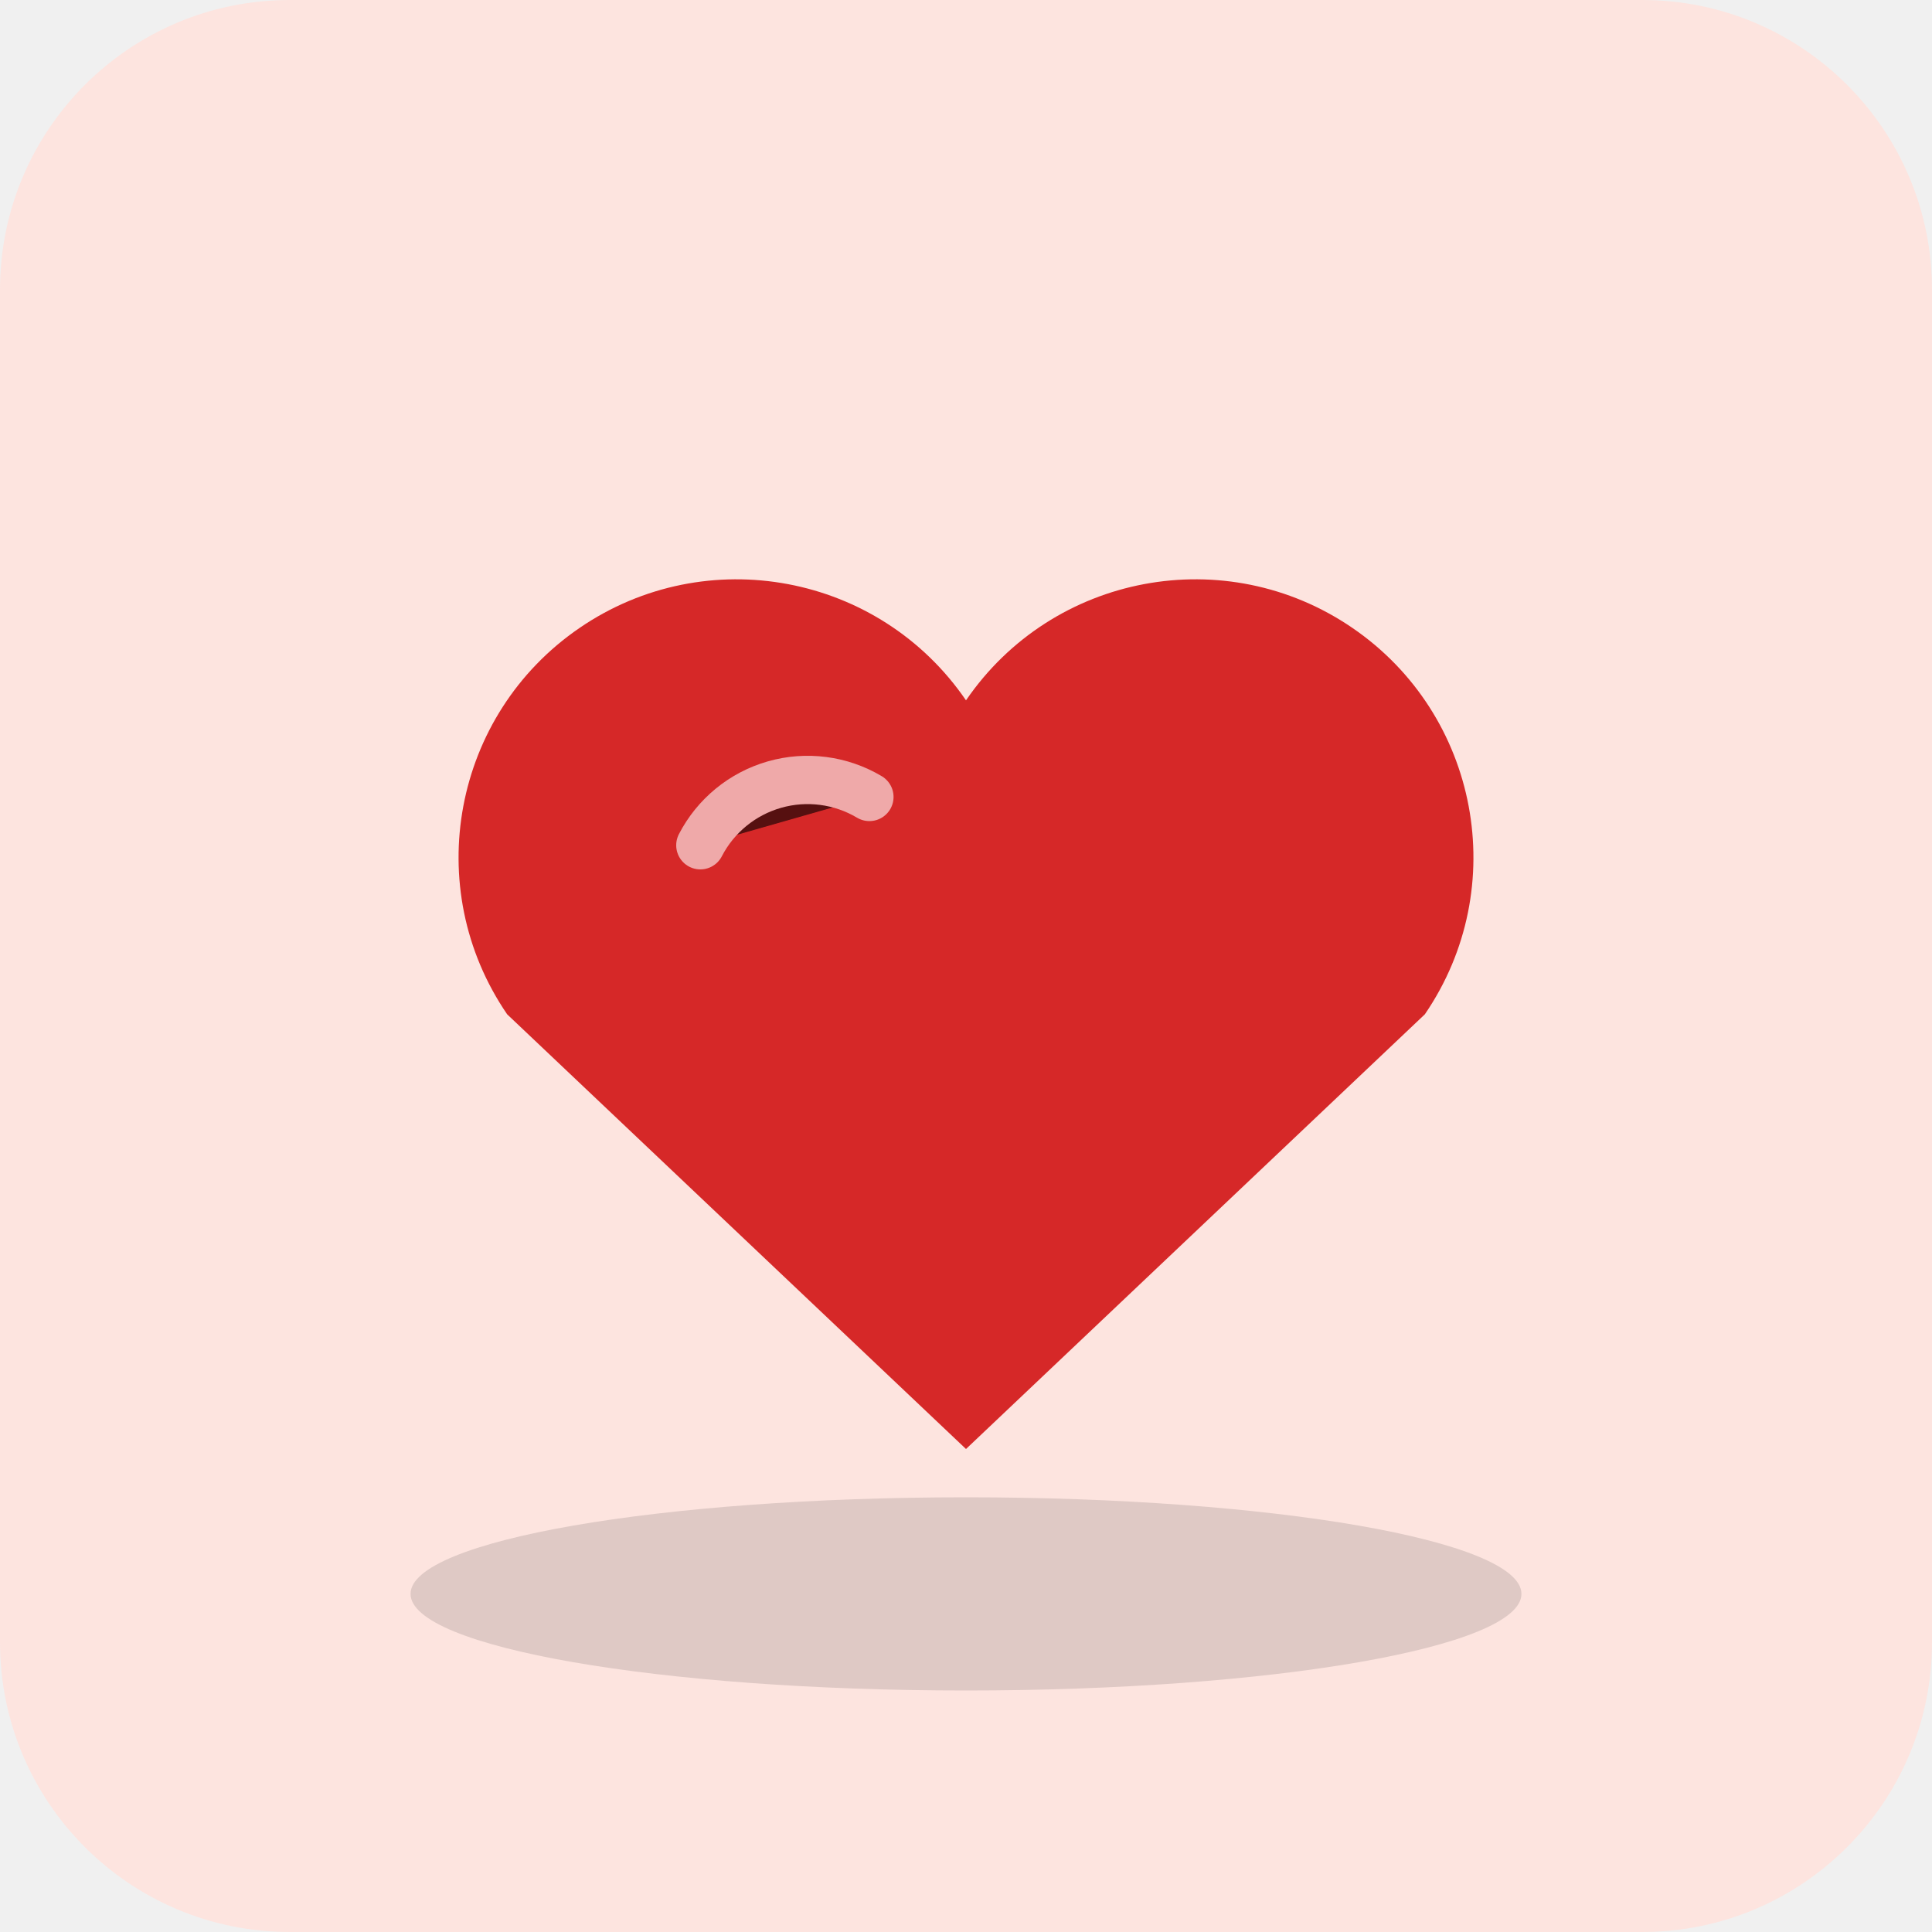
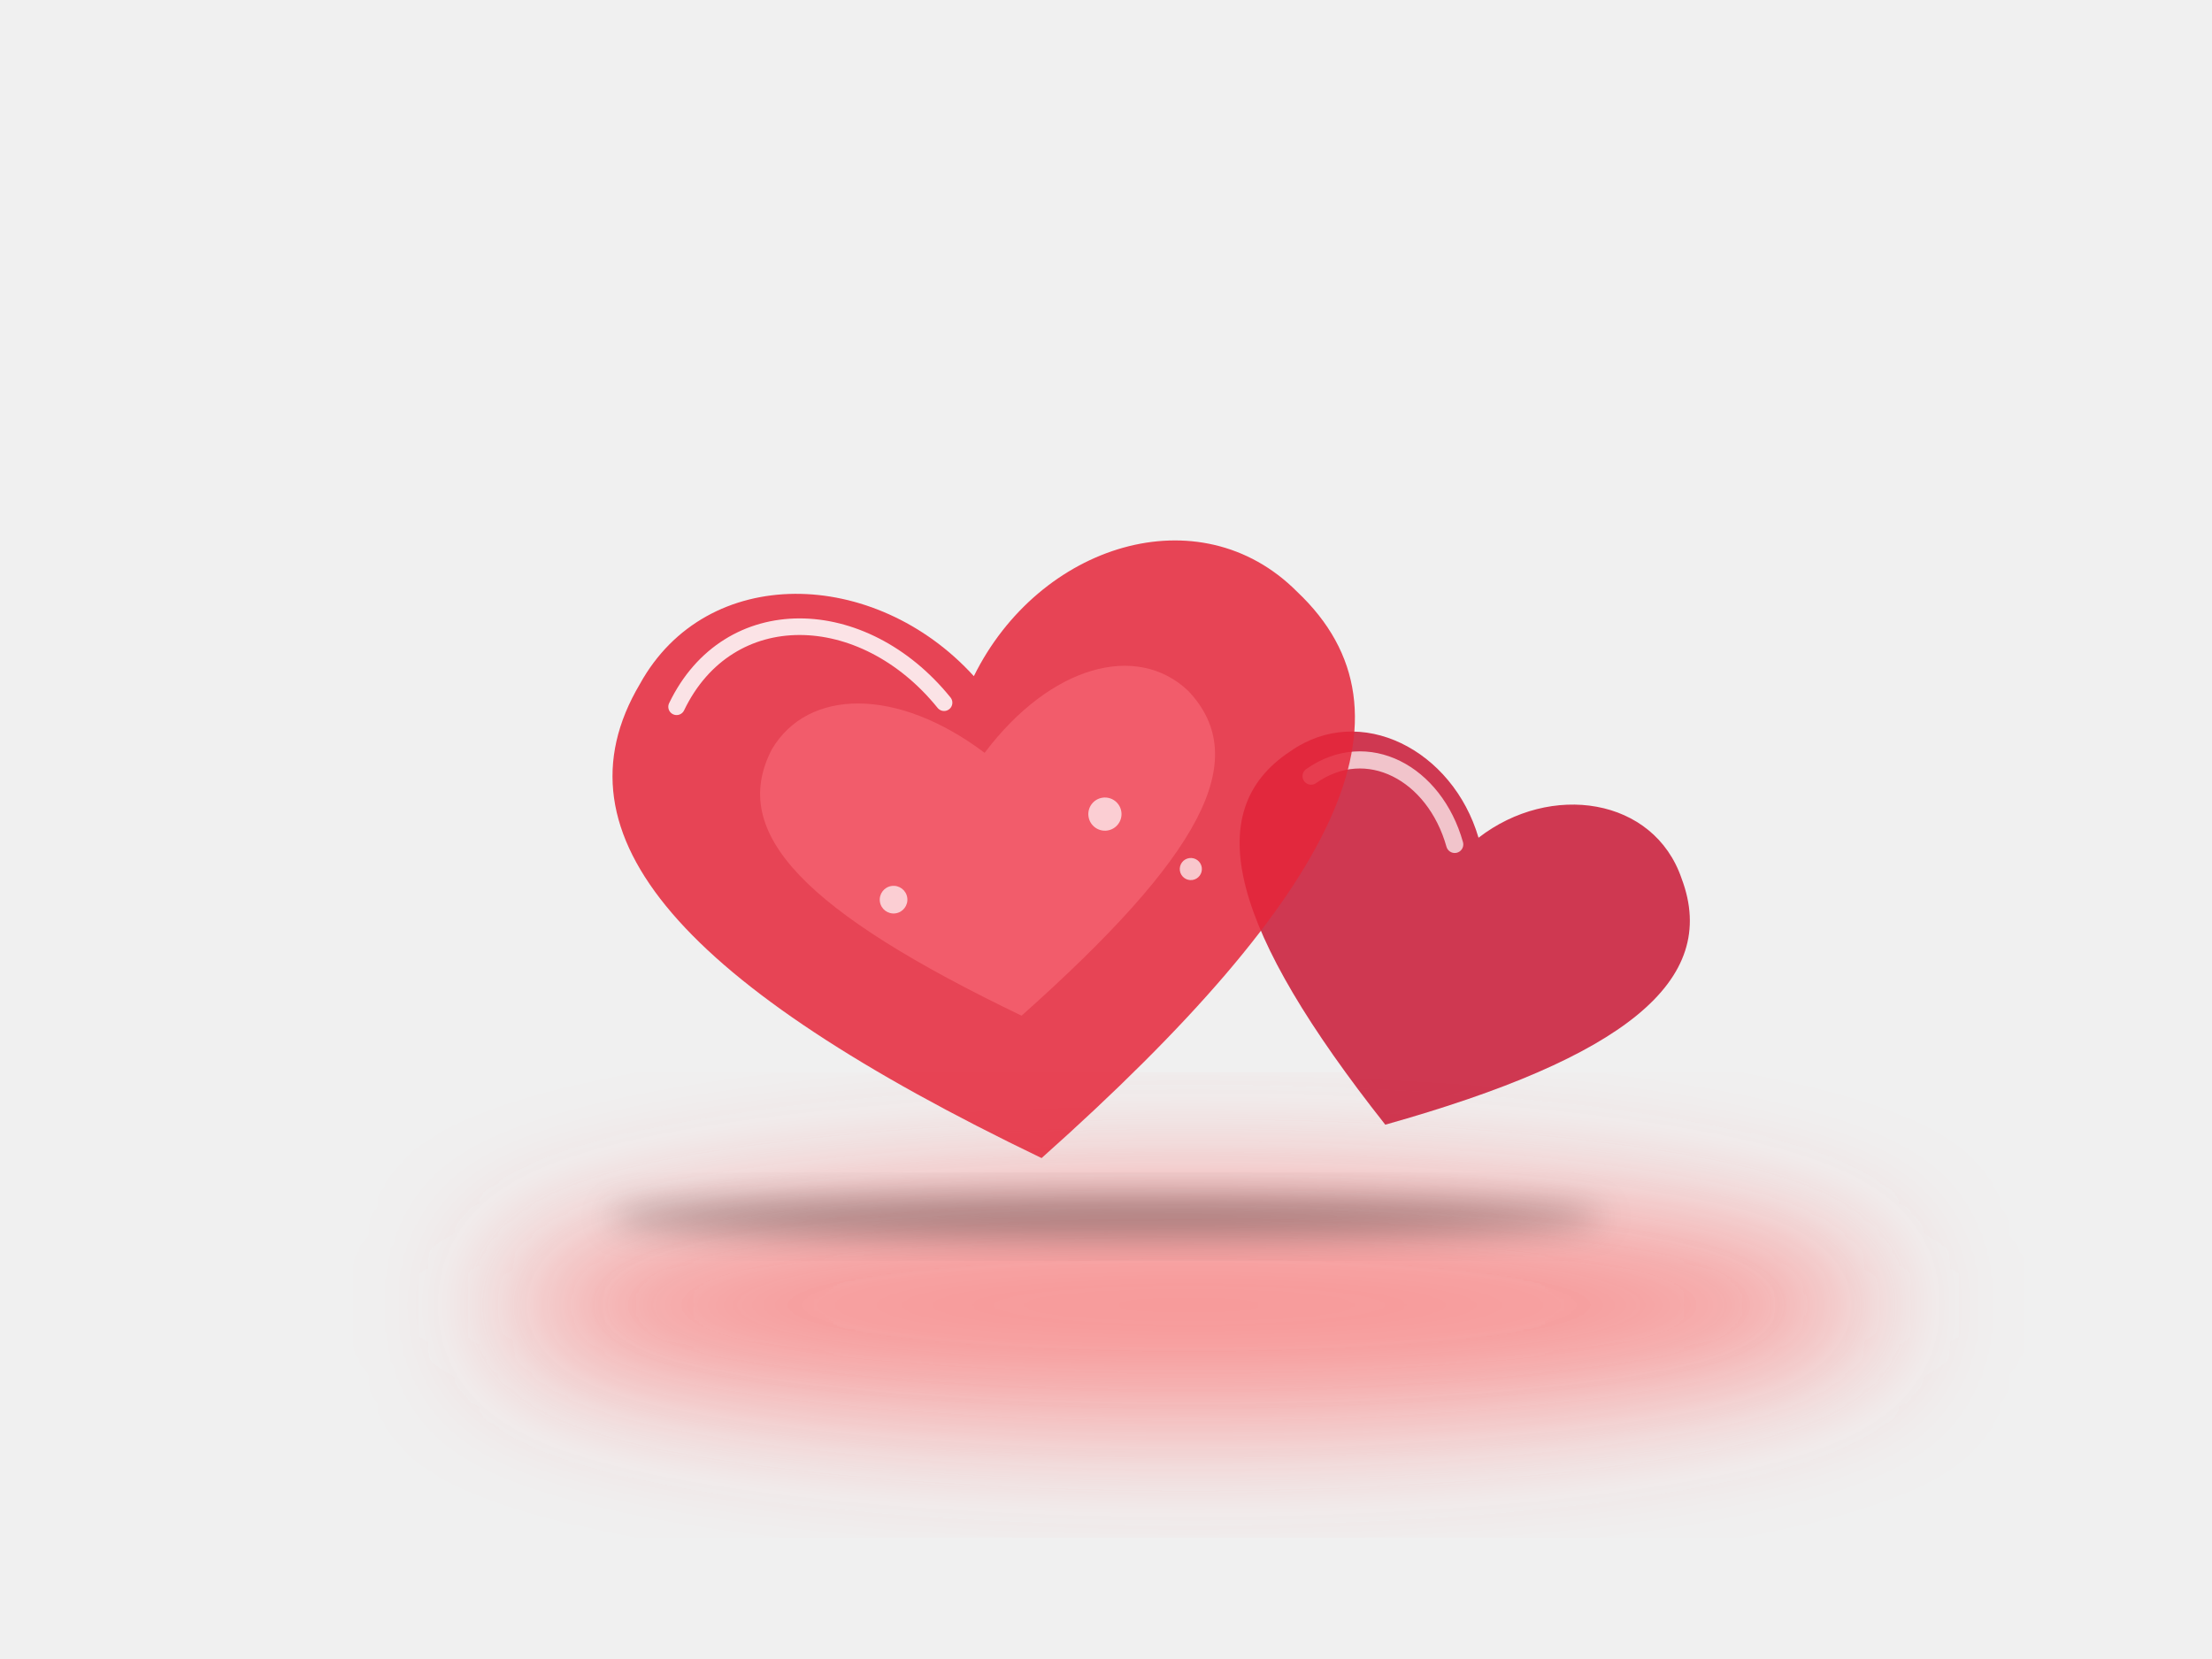
- <svg xmlns="http://www.w3.org/2000/svg" viewBox="0 0 160 160" role="img">
-   <rect width="160" height="160" rx="24" fill="#fde4df" />
-   <ellipse cx="80" cy="132" rx="46" ry="8" fill="#000" opacity=".12" />
-   <path d="M80 120L42 84a22 22 0 0 1 38-26a22 22 0 0 1 38 26z" fill="#d62828" />
-   <path d="M58 70a10 10 0 0 1 14-4" stroke="#fff" stroke-width="4" stroke-linecap="round" opacity=".6" />
+ <svg xmlns="http://www.w3.org/2000/svg" viewBox="0 0 400 300" role="img">
+   <defs>
+     <filter id="g" x="-50%" y="-50%" width="200%" height="200%">
+       <feGaussianBlur stdDeviation="12" />
+     </filter>
+     <filter id="c" x="-50%" y="-50%" width="200%" height="200%">
+       <feGaussianBlur stdDeviation="3" />
+     </filter>
+     <path id="h" d="M0 60 C-60 20 -80 -10 -60 -35 C-45 -55 -15 -50 0 -28 C15 -50 45 -55 60 -35 C80 -10 60 20 0 60 Z" />
+   </defs>
+   <ellipse cx="215" cy="236" rx="125" ry="21" fill="#FF3B3B" opacity=".5" filter="url(#g)" />
+   <ellipse cx="200" cy="220" rx="90" ry="4" fill="#000" opacity=".3" filter="url(#c)" />
+   <g transform="translate(262 168) rotate(18) scale(.62)">
+     <use href="#h" fill="#C8102E" opacity=".82" />
+     <path d="M-52 -30 C-40 -46 -18 -42 -6 -24" fill="none" stroke="#fff" stroke-width="5" stroke-linecap="round" opacity=".7" />
+   </g>
+   <g transform="translate(180 150) rotate(-8)">
+     <use href="#h" fill="#E5263A" opacity=".85" />
+     <path d="M0 34 C-36 10 -48 -6 -38 -20 C-30 -30 -14 -28 0 -14 C14 -28 30 -30 38 -20 C48 -6 36 10 0 34 Z" fill="#FF7A84" opacity=".45" />
+     <path d="M-54 -30 C-42 -48 -18 -44 -6 -24" fill="none" stroke="#fff" stroke-width="3" stroke-linecap="round" opacity=".85" />
+     <g fill="#fff" opacity=".7">
+       <circle cx="20" cy="0" r="3" />
+       <circle cx="34" cy="12" r="2" />
+       <circle cx="-20" cy="10" r="2.5" />
+     </g>
+   </g>
</svg>
